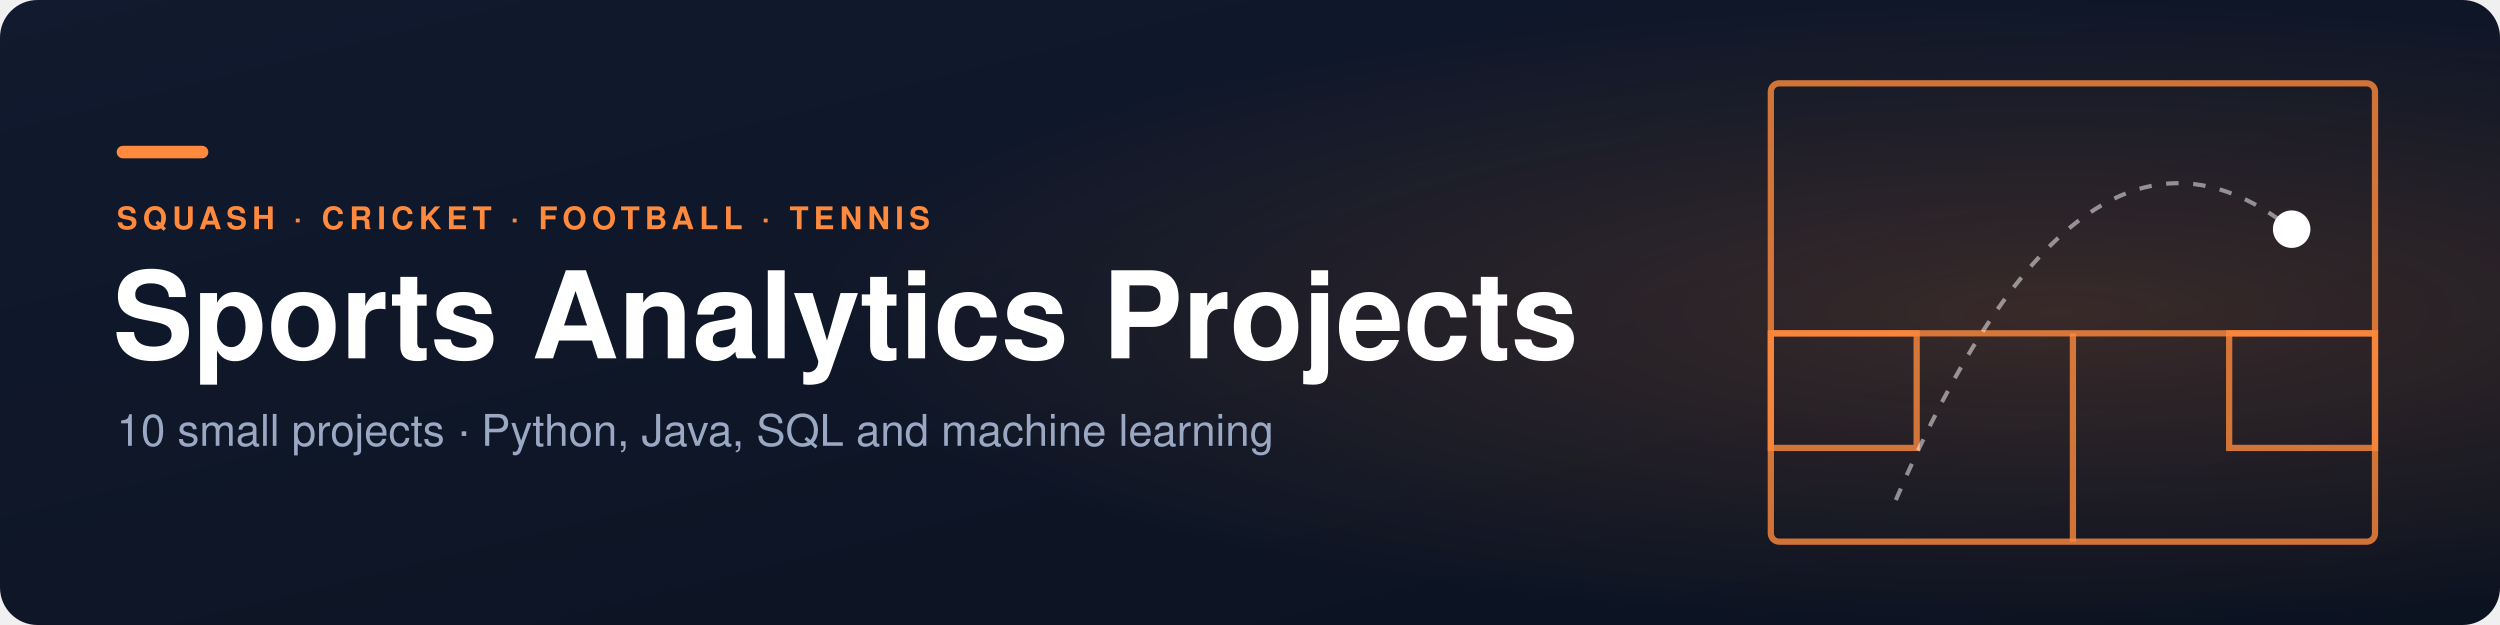
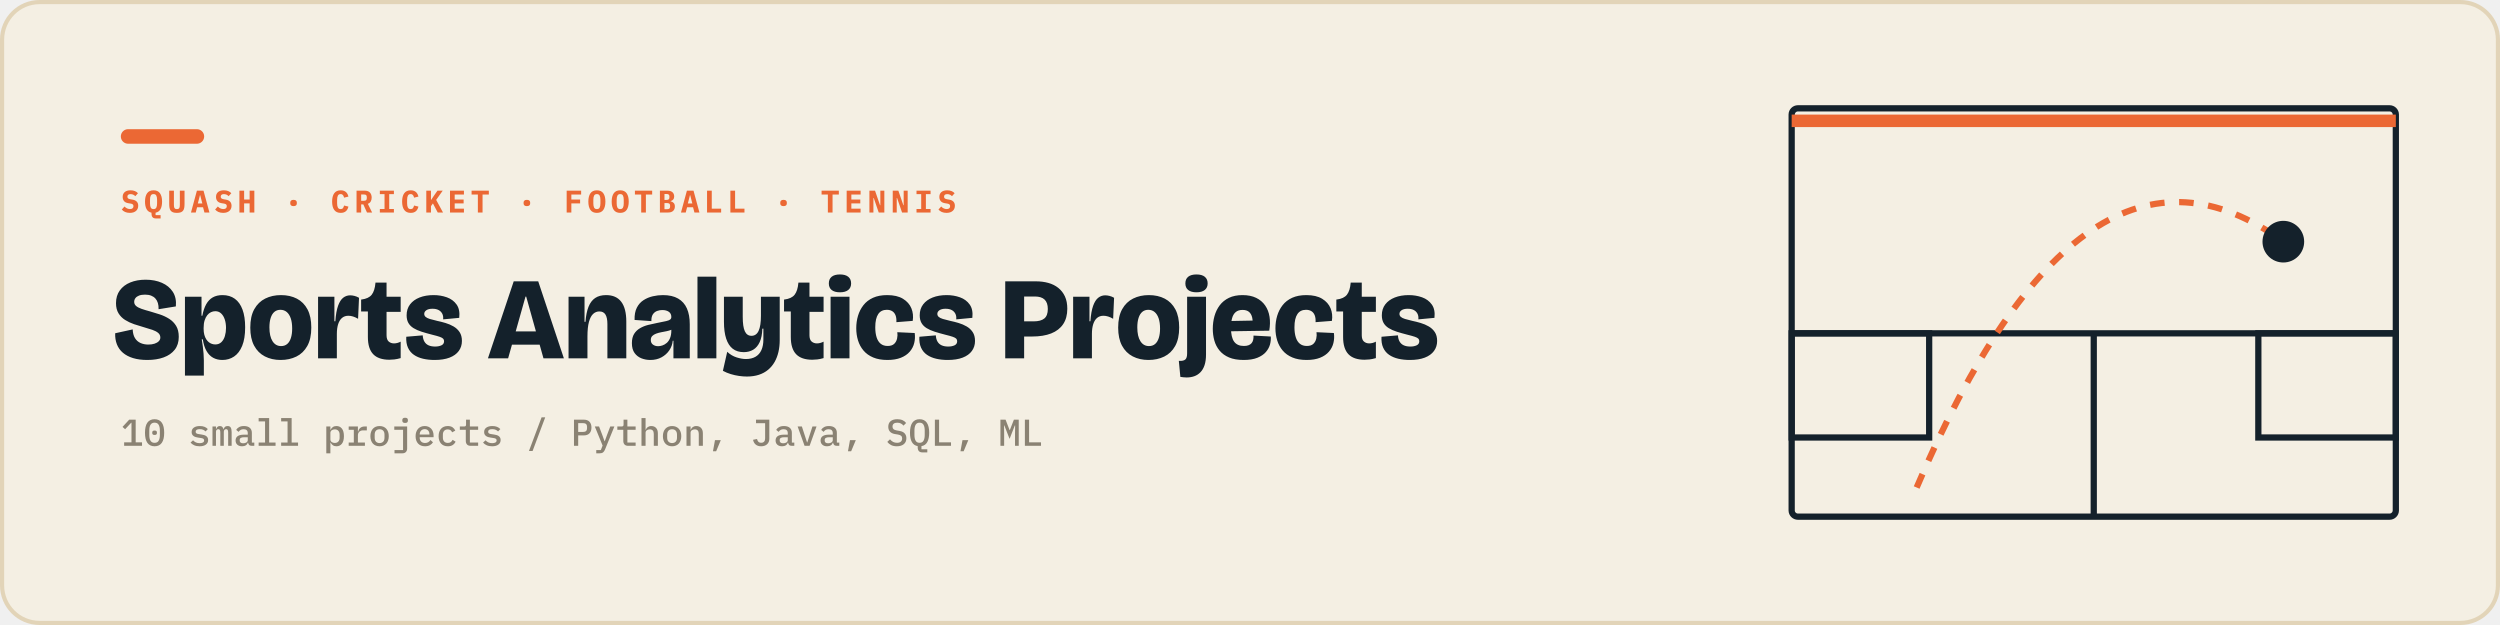
<svg xmlns="http://www.w3.org/2000/svg" width="1200" height="300" viewBox="0 0 1200 300">
-   <defs>
-     <linearGradient id="g" x1="0" y1="0" x2="1" y2="1">
-       <stop offset="0" stop-color="#111a2e" />
-       <stop offset="1" stop-color="#0b1220" />
-     </linearGradient>
-     <radialGradient id="glow" cx=".82" cy=".5" r=".5">
-       <stop offset="0" stop-color="#ff8a3d" stop-opacity=".18" />
-       <stop offset="1" stop-color="#ff8a3d" stop-opacity="0" />
-     </radialGradient>
-   </defs>
-   <rect width="1200" height="300" rx="18" fill="url(#g)" />
-   <rect width="1200" height="300" rx="18" fill="url(#glow)" />
-   <rect x="56" y="70" width="44" height="6" rx="3" fill="#ff8a3d" />
-   <text x="56" y="110" fill="#ff8a3d" font-family="-apple-system, 'Segoe UI', Helvetica, Arial, sans-serif" font-size="15" font-weight="700" letter-spacing="2.5">SQUASH · CRICKET · FOOTBALL · TENNIS</text>
-   <text x="54" y="172" fill="#ffffff" font-family="-apple-system, 'Segoe UI', Helvetica, Arial, sans-serif" font-size="58" font-weight="800">Sports Analytics Projects</text>
-   <text x="56" y="214" fill="#9aa8c4" font-family="-apple-system, 'Segoe UI', Helvetica, Arial, sans-serif" font-size="21">10 small projects · Python, Java, SQL and machine learning</text>
-   <g fill="none" stroke="#ff8a3d" stroke-width="3" stroke-opacity=".8">
-     <rect x="850" y="40" width="290" height="220" rx="4" />
-     <line x1="850" y1="160" x2="1140" y2="160" />
-     <line x1="995.0" y1="160" x2="995.0" y2="260" />
-     <rect x="850" y="160" width="70" height="55" />
-     <rect x="1070" y="160" width="70" height="55" />
+   <rect x="1" y="1" width="1198" height="298" rx="18" fill="#f4efe3" stroke="#e2d4b8" stroke-width="2" />
+   <rect x="58" y="62" width="40" height="7" rx="3.5" fill="#eb6834" />
+   <path d="M62.335 102.18Q61.015 102.18 60.04 101.745Q59.065 101.31 58.465 100.56L59.77 99.12Q60.34 99.75 61.023 100.05Q61.705 100.35 62.41 100.35Q63.22 100.35 63.64 99.99Q64.06 99.63 64.06 98.955Q64.06 98.4 63.737 98.115Q63.415 97.83 62.65 97.71L61.555 97.53Q60.145 97.29 59.515 96.488Q58.885 95.685 58.885 94.53Q58.885 93.015 59.875 92.183Q60.865 91.35 62.65 91.35Q63.865 91.35 64.765 91.725Q65.665 92.1 66.22 92.745L64.945 94.17Q64.525 93.705 63.955 93.442Q63.385 93.18 62.665 93.18Q61.15 93.18 61.15 94.425Q61.15 94.965 61.487 95.235Q61.825 95.505 62.59 95.64L63.685 95.835Q64.96 96.06 65.65 96.795Q66.34 97.53 66.34 98.775Q66.34 99.51 66.085 100.132Q65.83 100.755 65.32 101.213Q64.81 101.67 64.067 101.925Q63.325 102.18 62.335 102.18ZM77.09 104.865H74.96Q73.745 104.865 73.235 104.28Q72.725 103.695 72.725 102.705V102.09Q71.12 101.775 70.363 100.403Q69.605 99.03 69.605 96.765Q69.605 94.2 70.603 92.775Q71.6 91.35 73.7 91.35Q75.8 91.35 76.797 92.775Q77.795 94.2 77.795 96.765Q77.795 99.03 77.037 100.403Q76.28 101.775 74.675 102.09V103.26H77.09ZM73.7 100.365Q74.66 100.365 75.028 99.653Q75.395 98.94 75.395 97.665V95.85Q75.395 94.59 75.028 93.877Q74.66 93.165 73.7 93.165Q72.74 93.165 72.373 93.877Q72.005 94.59 72.005 95.85V97.68Q72.005 98.94 72.373 99.653Q72.74 100.365 73.7 100.365ZM83.475 91.53V98.16Q83.475 98.655 83.513 99.067Q83.55 99.48 83.693 99.765Q83.835 100.05 84.12 100.207Q84.405 100.365 84.9 100.365Q85.395 100.365 85.68 100.207Q85.965 100.05 86.108 99.765Q86.25 99.48 86.287 99.067Q86.325 98.655 86.325 98.16V91.53H88.575V97.86Q88.575 98.94 88.433 99.75Q88.29 100.56 87.885 101.1Q87.48 101.64 86.76 101.91Q86.04 102.18 84.9 102.18Q83.76 102.18 83.04 101.91Q82.32 101.64 81.915 101.1Q81.51 100.56 81.368 99.75Q81.225 98.94 81.225 97.86V91.53ZM98.125 102.0 97.465 99.48H94.6L93.955 102.0H91.675L94.51 91.53H97.69L100.525 102.0ZM96.1 93.705H95.98L94.96 97.665H97.12ZM107.135 102.18Q105.815 102.18 104.84 101.745Q103.865 101.31 103.265 100.56L104.57 99.12Q105.14 99.75 105.822 100.05Q106.505 100.35 107.21 100.35Q108.02 100.35 108.44 99.99Q108.86 99.63 108.86 98.955Q108.86 98.4 108.537 98.115Q108.215 97.83 107.45 97.71L106.355 97.53Q104.945 97.29 104.315 96.488Q103.685 95.685 103.685 94.53Q103.685 93.015 104.675 92.183Q105.665 91.35 107.45 91.35Q108.665 91.35 109.565 91.725Q110.465 92.1 111.02 92.745L109.745 94.17Q109.325 93.705 108.755 93.442Q108.185 93.18 107.465 93.18Q105.95 93.18 105.95 94.425Q105.95 94.965 106.287 95.235Q106.625 95.505 107.39 95.64L108.485 95.835Q109.76 96.06 110.45 96.795Q111.14 97.53 111.14 98.775Q111.14 99.51 110.885 100.132Q110.63 100.755 110.12 101.213Q109.61 101.67 108.868 101.925Q108.125 102.18 107.135 102.18ZM119.82 97.62H117.18V102.0H114.915V91.53H117.18V95.775H119.82V91.53H122.085V102.0H119.82ZM140.9 98.94Q140.06 98.94 139.692 98.572Q139.325 98.205 139.325 97.695V97.17Q139.325 96.66 139.692 96.292Q140.06 95.925 140.9 95.925Q141.74 95.925 142.108 96.292Q142.475 96.66 142.475 97.17V97.695Q142.475 98.205 142.108 98.572Q141.74 98.94 140.9 98.94ZM163.54 102.18Q161.44 102.18 160.428 100.763Q159.415 99.345 159.415 96.765Q159.415 94.185 160.428 92.767Q161.44 91.35 163.54 91.35Q164.35 91.35 164.973 91.567Q165.595 91.785 166.045 92.175Q166.495 92.565 166.788 93.12Q167.08 93.675 167.245 94.365L165.145 94.875Q165.055 94.5 164.935 94.185Q164.815 93.87 164.627 93.645Q164.44 93.42 164.163 93.293Q163.885 93.165 163.495 93.165Q162.58 93.165 162.197 93.877Q161.815 94.59 161.815 95.85V97.68Q161.815 98.94 162.197 99.653Q162.58 100.365 163.495 100.365Q164.275 100.365 164.627 99.885Q164.98 99.405 165.145 98.655L167.245 99.165Q167.08 99.855 166.788 100.41Q166.495 100.965 166.045 101.363Q165.595 101.76 164.973 101.97Q164.35 102.18 163.54 102.18ZM173.36 102.0H171.14V91.53H175.19Q175.955 91.53 176.555 91.763Q177.155 91.995 177.567 92.43Q177.98 92.865 178.19 93.48Q178.4 94.095 178.4 94.86Q178.4 95.97 177.92 96.765Q177.44 97.56 176.555 97.815L178.61 102.0H176.15L174.395 98.115H173.36ZM174.65 96.375Q175.445 96.375 175.752 96.075Q176.06 95.775 176.06 95.085V94.635Q176.06 93.945 175.752 93.645Q175.445 93.345 174.65 93.345H173.36V96.375ZM182.325 102.0V100.335H184.575V93.195H182.325V91.53H189.075V93.195H186.825V100.335H189.075V102.0ZM197.14 102.18Q195.04 102.18 194.028 100.763Q193.015 99.345 193.015 96.765Q193.015 94.185 194.028 92.767Q195.04 91.35 197.14 91.35Q197.95 91.35 198.572 91.567Q199.195 91.785 199.645 92.175Q200.095 92.565 200.387 93.12Q200.68 93.675 200.845 94.365L198.745 94.875Q198.655 94.5 198.535 94.185Q198.415 93.87 198.227 93.645Q198.04 93.42 197.762 93.293Q197.485 93.165 197.095 93.165Q196.18 93.165 195.798 93.877Q195.415 94.59 195.415 95.85V97.68Q195.415 98.94 195.798 99.653Q196.18 100.365 197.095 100.365Q197.875 100.365 198.228 99.885Q198.58 99.405 198.745 98.655L200.845 99.165Q200.68 99.855 200.387 100.41Q200.095 100.965 199.645 101.363Q199.195 101.76 198.572 101.97Q197.95 102.18 197.14 102.18ZM207.8 97.635 206.87 98.94V102.0H204.62V91.53H206.87V95.91H206.99L208.13 94.17L209.975 91.53H212.495L209.36 95.955L212.645 102.0H210.11ZM216 102.0V91.53H222.69V93.375H218.25V95.775H222.54V97.62H218.25V100.155H222.69V102.0ZM231.625 93.375V102.0H229.375V93.375H226.36V91.53H234.64V93.375ZM252.9 98.94Q252.06 98.94 251.692 98.572Q251.325 98.205 251.325 97.695V97.17Q251.325 96.66 251.692 96.292Q252.06 95.925 252.9 95.925Q253.74 95.925 254.107 96.292Q254.475 96.66 254.475 97.17V97.695Q254.475 98.205 254.107 98.572Q253.74 98.94 252.9 98.94ZM272 102.0V91.53H278.945V93.375H274.25V95.775H278.45V97.62H274.25V102.0ZM286.5 102.18Q284.4 102.18 283.402 100.755Q282.405 99.33 282.405 96.765Q282.405 94.2 283.402 92.775Q284.4 91.35 286.5 91.35Q288.6 91.35 289.597 92.775Q290.595 94.2 290.595 96.765Q290.595 99.33 289.597 100.755Q288.6 102.18 286.5 102.18ZM286.5 100.365Q287.46 100.365 287.827 99.653Q288.195 98.94 288.195 97.665V95.85Q288.195 94.59 287.827 93.877Q287.46 93.165 286.5 93.165Q285.54 93.165 285.172 93.877Q284.805 94.59 284.805 95.85V97.68Q284.805 98.94 285.172 99.653Q285.54 100.365 286.5 100.365ZM297.7 102.18Q295.6 102.18 294.602 100.755Q293.605 99.33 293.605 96.765Q293.605 94.2 294.602 92.775Q295.6 91.35 297.7 91.35Q299.8 91.35 300.797 92.775Q301.795 94.2 301.795 96.765Q301.795 99.33 300.797 100.755Q299.8 102.18 297.7 102.18ZM297.7 100.365Q298.66 100.365 299.027 99.653Q299.395 98.94 299.395 97.665V95.85Q299.395 94.59 299.027 93.877Q298.66 93.165 297.7 93.165Q296.74 93.165 296.372 93.877Q296.005 94.59 296.005 95.85V97.68Q296.005 98.94 296.372 99.653Q296.74 100.365 297.7 100.365ZM310.025 93.375V102.0H307.775V93.375H304.76V91.53H313.04V93.375ZM316.755 91.53H320.43Q321.975 91.53 322.792 92.28Q323.61 93.03 323.61 94.32Q323.61 95.22 323.167 95.752Q322.725 96.285 321.9 96.525V96.615Q322.875 96.855 323.407 97.455Q323.94 98.055 323.94 99.12Q323.94 100.44 323.107 101.22Q322.275 102.0 320.775 102.0H316.755ZM320.085 100.425Q320.895 100.425 321.27 100.155Q321.645 99.885 321.645 99.165V98.73Q321.645 98.01 321.27 97.74Q320.895 97.47 320.085 97.47H318.945V100.425ZM319.8 95.97Q320.595 95.97 320.955 95.707Q321.315 95.445 321.315 94.755V94.305Q321.315 93.615 320.955 93.36Q320.595 93.105 319.8 93.105H318.945V95.97ZM333.325 102.0 332.665 99.48H329.8L329.155 102.0H326.875L329.71 91.53H332.89L335.725 102.0ZM331.3 93.705H331.18L330.16 97.665H332.32ZM339.38 102.0V91.53H341.645V100.155H346.145V102.0ZM350.58 102.0V91.53H352.845V100.155H357.345V102.0ZM376.1 98.94Q375.26 98.94 374.892 98.572Q374.525 98.205 374.525 97.695V97.17Q374.525 96.66 374.892 96.292Q375.26 95.925 376.1 95.925Q376.94 95.925 377.307 96.292Q377.675 96.66 377.675 97.17V97.695Q377.675 98.205 377.307 98.572Q376.94 98.94 376.1 98.94ZM399.625 93.375V102.0H397.375V93.375H394.36V91.53H402.64V93.375ZM406.4 102.0V91.53H413.09V93.375H408.65V95.775H412.94V97.62H408.65V100.155H413.09V102.0ZM419.4 95.04H419.235V102.0H417.315V91.53H420.015L422.4 98.49H422.565V91.53H424.485V102.0H421.785ZM430.6 95.04H430.435V102.0H428.515V91.53H431.215L433.6 98.49H433.765V91.53H435.685V102.0H432.985ZM439.925 102.0V100.335H442.175V93.195H439.925V91.53H446.675V93.195H444.425V100.335H446.675V102.0ZM454.335 102.18Q453.015 102.18 452.04 101.745Q451.065 101.31 450.465 100.56L451.77 99.12Q452.34 99.75 453.022 100.05Q453.705 100.35 454.41 100.35Q455.22 100.35 455.64 99.99Q456.06 99.63 456.06 98.955Q456.06 98.4 455.737 98.115Q455.415 97.83 454.65 97.71L453.555 97.53Q452.145 97.29 451.515 96.488Q450.885 95.685 450.885 94.53Q450.885 93.015 451.875 92.183Q452.865 91.35 454.65 91.35Q455.865 91.35 456.765 91.725Q457.665 92.1 458.22 92.745L456.945 94.17Q456.525 93.705 455.955 93.442Q455.385 93.18 454.665 93.18Q453.15 93.18 453.15 94.425Q453.15 94.965 453.487 95.235Q453.825 95.505 454.59 95.64L455.685 95.835Q456.96 96.06 457.65 96.795Q458.34 97.53 458.34 98.775Q458.34 99.51 458.085 100.132Q457.83 100.755 457.32 101.213Q456.81 101.67 456.067 101.925Q455.325 102.18 454.335 102.18Z" fill="#eb6834" />
+   <path d="M70.744 172.784Q66.824 172.784 63.884 171.888Q60.944 170.992 58.984 169.312Q57.024 167.632 56.1 165.252Q55.176 162.872 55.288 159.96L63.688 158.112Q63.8 160.688 64.78 162.284Q65.76 163.88 67.44 164.636Q69.12 165.392 71.192 165.392Q72.872 165.392 74.16 164.972Q75.448 164.552 76.204 163.796Q76.96 163.04 76.96 162.032Q76.96 160.688 75.952 159.82Q74.944 158.952 73.18 158.336Q71.416 157.72 69.176 157.104Q66.768 156.432 64.388 155.62Q62.008 154.808 60.048 153.576Q58.088 152.344 56.884 150.384Q55.68 148.424 55.68 145.512Q55.68 141.928 57.5 139.408Q59.32 136.888 62.54 135.572Q65.76 134.256 69.904 134.256Q74.272 134.256 77.688 135.74Q81.104 137.224 82.952 140.08Q84.8 142.936 84.408 147.08L76.12 148.424Q76.176 146.744 75.784 145.456Q75.392 144.168 74.58 143.272Q73.768 142.376 72.536 141.9Q71.304 141.424 69.624 141.424Q67.888 141.424 66.74 141.872Q65.592 142.32 65.004 143.104Q64.416 143.888 64.416 144.896Q64.416 146.072 65.312 146.856Q66.208 147.64 67.888 148.228Q69.568 148.816 71.864 149.432Q74.272 150.104 76.708 150.916Q79.144 151.728 81.216 153.044Q83.288 154.36 84.548 156.432Q85.808 158.504 85.808 161.696Q85.808 165.392 83.876 167.856Q81.944 170.32 78.556 171.552Q75.168 172.784 70.744 172.784ZM88.776 180.288V152.96V142.432H96.728V151.56H97.12Q97.736 148.256 98.968 146.044Q100.2 143.832 102.132 142.74Q104.064 141.648 106.808 141.648Q110.28 141.648 112.716 143.412Q115.152 145.176 116.412 148.62Q117.672 152.064 117.672 157.104Q117.672 162.536 116.244 166.008Q114.816 169.48 112.352 171.132Q109.888 172.784 106.752 172.784Q104.232 172.784 102.3 171.72Q100.368 170.656 99.108 168.444Q97.848 166.232 97.344 162.872H96.84Q97.12 164.496 97.344 166.26Q97.568 168.024 97.708 169.732Q97.848 171.44 97.848 173.008V180.288ZM103.336 165.336Q105.128 165.336 106.276 164.216Q107.424 163.096 107.956 161.276Q108.488 159.456 108.488 157.44Q108.488 155.2 107.9 153.38Q107.312 151.56 106.164 150.468Q105.016 149.376 103.336 149.376Q102.272 149.376 101.264 149.852Q100.256 150.328 99.472 151.308Q98.688 152.288 98.212 153.8Q97.736 155.312 97.736 157.44V157.776Q97.736 159.456 98.072 160.688Q98.408 161.92 98.968 162.816Q99.528 163.712 100.256 164.272Q100.984 164.832 101.768 165.084Q102.552 165.336 103.336 165.336ZM134.696 172.784Q130.44 172.784 127.136 171.076Q123.832 169.368 121.984 165.924Q120.136 162.48 120.136 157.272Q120.136 151.84 122.068 148.396Q124.0 144.952 127.332 143.3Q130.664 141.648 134.864 141.648Q139.232 141.648 142.508 143.356Q145.784 145.064 147.604 148.508Q149.424 151.952 149.424 157.216Q149.424 162.648 147.492 166.092Q145.56 169.536 142.228 171.16Q138.896 172.784 134.696 172.784ZM134.92 166.12Q136.656 166.12 137.832 165.14Q139.008 164.16 139.624 162.256Q140.24 160.352 140.24 157.72Q140.24 154.808 139.568 152.82Q138.896 150.832 137.636 149.768Q136.376 148.704 134.584 148.704Q132.904 148.704 131.728 149.684Q130.552 150.664 129.936 152.568Q129.32 154.472 129.32 157.16Q129.32 161.416 130.804 163.768Q132.288 166.12 134.92 166.12ZM152.672 172.0V155.928V142.432H160.512V154.192H160.96Q161.296 149.488 162.276 146.772Q163.256 144.056 164.74 142.908Q166.224 141.76 168.072 141.76Q169.08 141.76 170.172 142.04Q171.264 142.32 172.328 142.936L171.88 153.016Q170.648 152.288 169.472 151.924Q168.296 151.56 167.232 151.56Q165.44 151.56 164.208 152.568Q162.976 153.576 162.332 155.536Q161.688 157.496 161.688 160.296V172.0ZM186.888 172.672Q181.68 172.672 179.132 170.012Q176.584 167.352 176.584 161.752V149.488H173.336V143.776H173.504Q176.976 143.328 178.432 141.452Q179.888 139.576 180.224 135.768V135.656H185.544V142.432H192.32V149.712H185.544V160.912Q185.544 163.04 186.58 163.936Q187.616 164.832 189.128 164.832Q189.912 164.832 190.752 164.608Q191.592 164.384 192.32 163.992V171.888Q190.584 172.392 189.24 172.532Q187.896 172.672 186.888 172.672ZM208.616 172.784Q205.648 172.784 203.1 172.196Q200.552 171.608 198.676 170.32Q196.8 169.032 195.82 166.876Q194.84 164.72 195.008 161.64L202.904 160.968Q203.016 162.816 203.744 164.02Q204.472 165.224 205.76 165.784Q207.048 166.344 208.896 166.344Q210.632 166.344 211.892 165.756Q213.152 165.168 213.152 163.768Q213.152 163.04 212.704 162.564Q212.256 162.088 211.052 161.668Q209.848 161.248 207.552 160.688Q204.696 159.96 202.4 159.232Q200.104 158.504 198.48 157.496Q196.856 156.488 196.016 155.004Q195.176 153.52 195.176 151.336Q195.176 148.256 196.828 146.1Q198.48 143.944 201.392 142.796Q204.304 141.648 208.112 141.648Q211.528 141.648 214.496 142.712Q217.464 143.776 219.172 146.184Q220.88 148.592 220.432 152.568L212.704 153.296Q212.872 151.672 212.256 150.524Q211.64 149.376 210.464 148.788Q209.288 148.2 207.608 148.2Q205.704 148.2 204.668 148.9Q203.632 149.6 203.632 150.664Q203.632 151.504 204.276 152.092Q204.92 152.68 206.292 153.1Q207.664 153.52 209.848 154.024Q211.752 154.416 213.824 155.032Q215.896 155.648 217.688 156.684Q219.48 157.72 220.6 159.4Q221.72 161.08 221.72 163.656Q221.72 166.4 220.208 168.472Q218.696 170.544 215.784 171.664Q212.872 172.784 208.616 172.784ZM234.208 172.0 246.584 135.04H258.344L270.664 172.0H260.864L252.576 142.376H252.24L243.896 172.0ZM241.208 165.448V159.064H264.784V165.448ZM272.904 172.0V155.256V142.432H280.576V154.472H281.024Q281.36 150.104 282.48 147.276Q283.6 144.448 285.672 143.048Q287.744 141.648 290.936 141.648Q295.752 141.648 298.188 144.84Q300.624 148.032 300.624 154.36V172.0H291.552V155.536Q291.552 152.512 290.628 151.0Q289.704 149.488 287.688 149.488Q286.008 149.488 284.72 150.664Q283.432 151.84 282.704 154.472Q281.976 157.104 281.976 161.528V172.0ZM312.16 172.784Q309.92 172.784 307.904 172.0Q305.888 171.216 304.6 169.452Q303.312 167.688 303.312 164.72Q303.312 161.976 304.376 160.268Q305.44 158.56 307.232 157.524Q309.024 156.488 311.152 155.956Q313.28 155.424 315.352 155.032Q318.264 154.472 319.72 154.136Q321.176 153.8 321.708 153.352Q322.24 152.904 322.24 152.12Q322.24 150.496 321.036 149.656Q319.832 148.816 317.872 148.816Q316.64 148.816 315.408 149.264Q314.176 149.712 313.392 150.86Q312.608 152.008 312.664 154.136L304.6 153.576Q304.488 150.048 305.664 147.724Q306.84 145.4 308.884 144.084Q310.928 142.768 313.364 142.208Q315.8 141.648 318.208 141.648Q322.632 141.648 325.488 143.3Q328.344 144.952 329.716 148.06Q331.088 151.168 331.088 155.592V160.856Q331.088 162.704 331.088 164.58Q331.088 166.456 331.088 168.304Q331.088 170.152 331.088 172.0H323.248Q323.248 169.984 323.248 167.912Q323.248 165.84 323.248 163.544H322.912Q322.688 166.064 321.26 168.164Q319.832 170.264 317.508 171.524Q315.184 172.784 312.16 172.784ZM315.912 166.176Q316.864 166.176 317.956 165.812Q319.048 165.448 320.028 164.608Q321.008 163.768 321.624 162.284Q322.24 160.8 322.24 158.616V157.272L323.752 157.104Q323.304 157.832 322.268 158.28Q321.232 158.728 319.944 158.98Q318.656 159.232 317.34 159.484Q316.024 159.736 314.904 160.156Q313.784 160.576 313.084 161.276Q312.384 161.976 312.384 163.208Q312.384 164.664 313.42 165.42Q314.456 166.176 315.912 166.176ZM334.784 172.0V132.8H343.856V172.0ZM358.472 180.736Q356.792 180.736 354.776 180.456Q352.76 180.176 350.744 179.56Q348.728 178.944 346.992 177.992L349.064 168.864Q351.08 170.768 353.572 171.552Q356.064 172.336 358.024 172.336Q360.768 172.336 362.644 171.244Q364.52 170.152 365.472 168.052Q366.424 165.952 366.424 162.928V157.776H365.92Q365.808 161.696 364.66 164.188Q363.512 166.68 361.552 167.856Q359.592 169.032 357.016 169.032Q353.824 169.032 351.724 167.408Q349.624 165.784 348.56 162.536Q347.496 159.288 347.496 154.416V142.432H356.512V152.064Q356.512 156.824 357.52 159.008Q358.528 161.192 360.712 161.192Q361.832 161.192 362.7 160.604Q363.568 160.016 364.128 158.812Q364.688 157.608 364.968 155.788Q365.248 153.968 365.248 151.56V142.432H374.264V163.264Q374.264 166.288 373.648 168.948Q373.032 171.608 371.8 173.764Q370.568 175.92 368.692 177.488Q366.816 179.056 364.268 179.896Q361.72 180.736 358.472 180.736ZM389.888 172.672Q384.68 172.672 382.132 170.012Q379.584 167.352 379.584 161.752V149.488H376.336V143.776H376.504Q379.976 143.328 381.432 141.452Q382.888 139.576 383.224 135.768V135.656H388.544V142.432H395.32V149.712H388.544V160.912Q388.544 163.04 389.58 163.936Q390.616 164.832 392.128 164.832Q392.912 164.832 393.752 164.608Q394.592 164.384 395.32 163.992V171.888Q393.584 172.392 392.24 172.532Q390.896 172.672 389.888 172.672ZM398.68 172.0V142.432H407.752V172.0ZM403.16 140.304Q400.584 140.304 399.212 139.212Q397.84 138.12 397.84 136.048Q397.84 133.92 399.212 132.828Q400.584 131.736 403.16 131.736Q405.792 131.736 407.164 132.856Q408.536 133.976 408.536 136.048Q408.536 138.064 407.164 139.184Q405.792 140.304 403.16 140.304ZM425.952 172.784Q421.976 172.784 419.12 171.58Q416.264 170.376 414.472 168.248Q412.68 166.12 411.84 163.376Q411.0 160.632 411.0 157.552Q411.0 154.416 411.84 151.588Q412.68 148.76 414.444 146.492Q416.208 144.224 419.036 142.936Q421.864 141.648 425.84 141.648Q430.544 141.648 433.428 143.412Q436.312 145.176 437.46 147.976Q438.608 150.776 438.104 154.024L430.264 154.64Q430.376 152.624 429.844 151.308Q429.312 149.992 428.248 149.348Q427.184 148.704 425.672 148.704Q424.328 148.704 423.292 149.208Q422.256 149.712 421.556 150.748Q420.856 151.784 420.492 153.352Q420.128 154.92 420.128 157.104Q420.128 159.904 420.772 161.92Q421.416 163.936 422.732 165.0Q424.048 166.064 426.064 166.064Q428.136 166.064 429.2 165.056Q430.264 164.048 430.6 162.508Q430.936 160.968 430.712 159.456L439.056 159.848Q439.392 162.312 438.832 164.636Q438.272 166.96 436.676 168.808Q435.08 170.656 432.42 171.72Q429.76 172.784 425.952 172.784ZM454.904 172.784Q451.936 172.784 449.388 172.196Q446.84 171.608 444.964 170.32Q443.088 169.032 442.108 166.876Q441.128 164.72 441.296 161.64L449.192 160.968Q449.304 162.816 450.032 164.02Q450.76 165.224 452.048 165.784Q453.336 166.344 455.184 166.344Q456.92 166.344 458.18 165.756Q459.44 165.168 459.44 163.768Q459.44 163.04 458.992 162.564Q458.544 162.088 457.34 161.668Q456.136 161.248 453.84 160.688Q450.984 159.96 448.688 159.232Q446.392 158.504 444.768 157.496Q443.144 156.488 442.304 155.004Q441.464 153.52 441.464 151.336Q441.464 148.256 443.116 146.1Q444.768 143.944 447.68 142.796Q450.592 141.648 454.4 141.648Q457.816 141.648 460.784 142.712Q463.752 143.776 465.46 146.184Q467.168 148.592 466.72 152.568L458.992 153.296Q459.16 151.672 458.544 150.524Q457.928 149.376 456.752 148.788Q455.576 148.2 453.896 148.2Q451.992 148.2 450.956 148.9Q449.92 149.6 449.92 150.664Q449.92 151.504 450.564 152.092Q451.208 152.68 452.58 153.1Q453.952 153.52 456.136 154.024Q458.04 154.416 460.112 155.032Q462.184 155.648 463.976 156.684Q465.768 157.72 466.888 159.4Q468.008 161.08 468.008 163.656Q468.008 166.4 466.496 168.472Q464.984 170.544 462.072 171.664Q459.16 172.784 454.904 172.784ZM489.288 161.528V154.248H496.176Q499.592 154.248 501.272 152.876Q502.952 151.504 502.952 148.312Q502.952 145.288 501.412 143.804Q499.872 142.32 496.736 142.32H489.288V135.04H497.24Q500.432 135.04 503.176 135.796Q505.92 136.552 507.964 138.176Q510.008 139.8 511.156 142.264Q512.304 144.728 512.304 148.2Q512.304 152.624 510.316 155.592Q508.328 158.56 504.576 160.044Q500.824 161.528 495.392 161.528ZM482.512 172.0V135.04H491.584V172.0ZM515.104 172.0V155.928V142.432H522.944V154.192H523.392Q523.728 149.488 524.708 146.772Q525.688 144.056 527.172 142.908Q528.656 141.76 530.504 141.76Q531.512 141.76 532.604 142.04Q533.696 142.32 534.76 142.936L534.312 153.016Q533.08 152.288 531.904 151.924Q530.728 151.56 529.664 151.56Q527.872 151.56 526.64 152.568Q525.408 153.576 524.764 155.536Q524.12 157.496 524.12 160.296V172.0ZM551.28 172.784Q547.024 172.784 543.72 171.076Q540.416 169.368 538.568 165.924Q536.72 162.48 536.72 157.272Q536.72 151.84 538.652 148.396Q540.584 144.952 543.916 143.3Q547.248 141.648 551.448 141.648Q555.816 141.648 559.092 143.356Q562.368 145.064 564.188 148.508Q566.008 151.952 566.008 157.216Q566.008 162.648 564.076 166.092Q562.144 169.536 558.812 171.16Q555.48 172.784 551.28 172.784ZM551.504 166.12Q553.24 166.12 554.416 165.14Q555.592 164.16 556.208 162.256Q556.824 160.352 556.824 157.72Q556.824 154.808 556.152 152.82Q555.48 150.832 554.22 149.768Q552.96 148.704 551.168 148.704Q549.488 148.704 548.312 149.684Q547.136 150.664 546.52 152.568Q545.904 154.472 545.904 157.16Q545.904 161.416 547.388 163.768Q548.872 166.12 551.504 166.12ZM569.592 181.184Q568.864 181.184 568.108 181.1Q567.352 181.016 566.568 180.904L565.84 173.232Q568.024 173.344 568.92 172.588Q569.816 171.832 569.816 169.648V142.432H578.888V170.152Q578.888 173.176 578.188 175.276Q577.488 177.376 576.2 178.692Q574.912 180.008 573.232 180.596Q571.552 181.184 569.592 181.184ZM574.296 140.304Q571.72 140.304 570.348 139.212Q568.976 138.12 568.976 136.048Q568.976 133.92 570.348 132.828Q571.72 131.736 574.296 131.736Q576.928 131.736 578.3 132.856Q579.672 133.976 579.672 136.048Q579.672 138.064 578.3 139.184Q576.928 140.304 574.296 140.304ZM596.976 172.784Q592.776 172.784 589.948 171.58Q587.12 170.376 585.384 168.276Q583.648 166.176 582.892 163.488Q582.136 160.8 582.136 157.832Q582.136 154.64 582.948 151.728Q583.76 148.816 585.468 146.548Q587.176 144.28 589.892 142.964Q592.608 141.648 596.416 141.648Q600.224 141.648 602.94 142.964Q605.656 144.28 607.28 146.632Q608.904 148.984 609.38 152.064Q609.856 155.144 609.24 158.728L587.792 159.064V154.136L602.296 153.856L601.12 156.712Q601.456 154.136 601.036 152.372Q600.616 150.608 599.496 149.684Q598.376 148.76 596.416 148.76Q594.344 148.76 593.112 149.824Q591.88 150.888 591.376 152.82Q590.872 154.752 590.872 157.384Q590.872 161.92 592.384 163.992Q593.896 166.064 597.032 166.064Q598.376 166.064 599.272 165.728Q600.168 165.392 600.728 164.748Q601.288 164.104 601.512 163.18Q601.736 162.256 601.68 161.08L609.968 161.528Q610.136 163.376 609.604 165.336Q609.072 167.296 607.616 168.976Q606.16 170.656 603.556 171.72Q600.952 172.784 596.976 172.784ZM627.16 172.784Q623.184 172.784 620.328 171.58Q617.472 170.376 615.68 168.248Q613.888 166.12 613.048 163.376Q612.208 160.632 612.208 157.552Q612.208 154.416 613.048 151.588Q613.888 148.76 615.652 146.492Q617.416 144.224 620.244 142.936Q623.072 141.648 627.048 141.648Q631.752 141.648 634.636 143.412Q637.52 145.176 638.668 147.976Q639.816 150.776 639.312 154.024L631.472 154.64Q631.584 152.624 631.052 151.308Q630.52 149.992 629.456 149.348Q628.392 148.704 626.88 148.704Q625.536 148.704 624.5 149.208Q623.464 149.712 622.764 150.748Q622.064 151.784 621.7 153.352Q621.336 154.92 621.336 157.104Q621.336 159.904 621.98 161.92Q622.624 163.936 623.94 165.0Q625.256 166.064 627.272 166.064Q629.344 166.064 630.408 165.056Q631.472 164.048 631.808 162.508Q632.144 160.968 631.92 159.456L640.264 159.848Q640.6 162.312 640.04 164.636Q639.48 166.96 637.884 168.808Q636.288 170.656 633.628 171.72Q630.968 172.784 627.16 172.784ZM654.992 172.672Q649.784 172.672 647.236 170.012Q644.688 167.352 644.688 161.752V149.488H641.44V143.776H641.608Q645.08 143.328 646.536 141.452Q647.992 139.576 648.328 135.768V135.656H653.648V142.432H660.424V149.712H653.648V160.912Q653.648 163.04 654.684 163.936Q655.72 164.832 657.232 164.832Q658.016 164.832 658.856 164.608Q659.696 164.384 660.424 163.992V171.888Q658.688 172.392 657.344 172.532Q656 172.672 654.992 172.672ZM676.72 172.784Q673.752 172.784 671.204 172.196Q668.656 171.608 666.78 170.32Q664.904 169.032 663.924 166.876Q662.944 164.72 663.112 161.64L671.008 160.968Q671.12 162.816 671.848 164.02Q672.576 165.224 673.864 165.784Q675.152 166.344 677 166.344Q678.736 166.344 679.996 165.756Q681.256 165.168 681.256 163.768Q681.256 163.04 680.808 162.564Q680.36 162.088 679.156 161.668Q677.952 161.248 675.656 160.688Q672.8 159.96 670.504 159.232Q668.208 158.504 666.584 157.496Q664.96 156.488 664.12 155.004Q663.28 153.52 663.28 151.336Q663.28 148.256 664.932 146.1Q666.584 143.944 669.496 142.796Q672.408 141.648 676.216 141.648Q679.632 141.648 682.6 142.712Q685.568 143.776 687.276 146.184Q688.984 148.592 688.536 152.568L680.808 153.296Q680.976 151.672 680.36 150.524Q679.744 149.376 678.568 148.788Q677.392 148.2 675.712 148.2Q673.808 148.2 672.772 148.9Q671.736 149.6 671.736 150.664Q671.736 151.504 672.38 152.092Q673.024 152.68 674.396 153.1Q675.768 153.52 677.952 154.024Q679.856 154.416 681.928 155.032Q684 155.648 685.792 156.684Q687.584 157.72 688.704 159.4Q689.824 161.08 689.824 163.656Q689.824 166.4 688.312 168.472Q686.8 170.544 683.888 171.664Q680.976 172.784 676.72 172.784Z" fill="#14212b" />
+   <path d="M59.584 214.0V212.326H63.112V202.912H62.968L60.052 206.026L58.81 204.91L62.014 201.436H65.128V212.326H68.17V214.0ZM74.2 214.216Q73.012 214.216 72.139 213.775Q71.266 213.334 70.699 212.506Q70.132 211.678 69.862 210.472Q69.592 209.266 69.592 207.718Q69.592 206.188 69.862 204.973Q70.132 203.758 70.699 202.93Q71.266 202.102 72.139 201.661Q73.012 201.22 74.2 201.22Q75.388 201.22 76.261 201.661Q77.134 202.102 77.701 202.93Q78.268 203.758 78.538 204.973Q78.808 206.188 78.808 207.718Q78.808 209.266 78.538 210.472Q78.268 211.678 77.701 212.506Q77.134 213.334 76.261 213.775Q75.388 214.216 74.2 214.216ZM74.2 212.56Q75.568 212.56 76.153 211.543Q76.738 210.526 76.738 208.798V206.638Q76.738 204.91 76.153 203.893Q75.568 202.876 74.2 202.876Q73.516 202.876 73.03 203.137Q72.544 203.398 72.238 203.893Q71.932 204.388 71.797 205.081Q71.662 205.774 71.662 206.638V208.798Q71.662 209.662 71.797 210.355Q71.932 211.048 72.238 211.543Q72.544 212.038 73.03 212.299Q73.516 212.56 74.2 212.56ZM74.2 208.78Q73.57 208.78 73.327 208.528Q73.084 208.276 73.084 207.916V207.52Q73.084 207.16 73.327 206.908Q73.57 206.656 74.2 206.656Q74.83 206.656 75.073 206.908Q75.316 207.16 75.316 207.52V207.916Q75.316 208.276 75.073 208.528Q74.83 208.78 74.2 208.78ZM95.818 214.216Q94.306 214.216 93.217 213.73Q92.128 213.244 91.462 212.434L92.668 211.354Q93.28 212.02 94.045 212.371Q94.81 212.722 95.854 212.722Q96.808 212.722 97.393 212.398Q97.978 212.074 97.978 211.39Q97.978 211.102 97.87 210.904Q97.762 210.706 97.564 210.58Q97.366 210.454 97.105 210.382Q96.844 210.31 96.556 210.274L95.08 210.04Q94.54 209.968 93.982 209.806Q93.424 209.644 92.983 209.347Q92.542 209.05 92.263 208.582Q91.984 208.114 91.984 207.394Q91.984 205.972 93.073 205.234Q94.162 204.496 95.944 204.496Q97.24 204.496 98.185 204.883Q99.13 205.27 99.76 205.954L98.662 207.106Q98.302 206.692 97.636 206.341Q96.97 205.99 95.872 205.99Q93.91 205.99 93.91 207.232Q93.91 207.826 94.333 208.051Q94.756 208.276 95.332 208.348L96.808 208.582Q97.366 208.672 97.915 208.816Q98.464 208.96 98.905 209.257Q99.346 209.554 99.625 210.022Q99.904 210.49 99.904 211.21Q99.904 212.614 98.815 213.415Q97.726 214.216 95.818 214.216ZM101.992 214.0V204.712H103.666V205.918H103.756Q103.972 205.324 104.377 204.91Q104.782 204.496 105.538 204.496Q106.276 204.496 106.681 204.901Q107.086 205.306 107.194 206.008H107.266Q107.518 205.378 107.968 204.937Q108.418 204.496 109.264 204.496Q110.344 204.496 110.767 205.252Q111.19 206.008 111.19 207.466V214.0H109.516V207.718Q109.516 206.746 109.282 206.377Q109.048 206.008 108.526 206.008Q108.058 206.008 107.743 206.323Q107.428 206.638 107.428 207.268V214.0H105.754V207.718Q105.754 206.746 105.529 206.377Q105.304 206.008 104.782 206.008Q104.296 206.008 103.981 206.323Q103.666 206.638 103.666 207.268V214.0ZM120.856 214.0Q120.01 214.0 119.587 213.568Q119.164 213.136 119.074 212.434H118.984Q118.714 213.28 118.003 213.748Q117.292 214.216 116.194 214.216Q114.772 214.216 113.926 213.469Q113.08 212.722 113.08 211.408Q113.08 210.058 114.079 209.347Q115.078 208.636 117.148 208.636H118.93V207.916Q118.93 206.026 116.932 206.026Q116.032 206.026 115.474 206.377Q114.916 206.728 114.538 207.304L113.368 206.35Q113.764 205.594 114.7 205.045Q115.636 204.496 117.112 204.496Q118.876 204.496 119.884 205.342Q120.892 206.188 120.892 207.79V212.452H122.062V214.0ZM116.752 212.776Q117.706 212.776 118.318 212.344Q118.93 211.912 118.93 211.228V209.878H117.184Q115.06 209.878 115.06 211.156V211.516Q115.06 212.146 115.51 212.461Q115.96 212.776 116.752 212.776ZM124.15 212.416H127.228V202.264H124.15V200.68H129.19V212.416H132.268V214.0H124.15ZM134.95 212.416H138.028V202.264H134.95V200.68H139.99V212.416H143.068V214.0H134.95ZM156.622 204.712H158.584V206.296H158.692Q159.106 205.45 159.79 204.973Q160.474 204.496 161.5 204.496Q163.138 204.496 164.11 205.72Q165.082 206.944 165.082 209.356Q165.082 211.768 164.11 212.992Q163.138 214.216 161.5 214.216Q160.474 214.216 159.79 213.739Q159.106 213.262 158.692 212.416H158.584V217.6H156.622ZM160.69 212.614Q161.806 212.614 162.409 211.93Q163.012 211.246 163.012 210.112V208.6Q163.012 207.466 162.409 206.782Q161.806 206.098 160.69 206.098Q160.258 206.098 159.88 206.206Q159.502 206.314 159.214 206.53Q158.926 206.746 158.755 207.061Q158.584 207.376 158.584 207.808V210.904Q158.584 211.336 158.755 211.651Q158.926 211.966 159.214 212.182Q159.502 212.398 159.88 212.506Q160.258 212.614 160.69 212.614ZM167.368 212.416H169.834V206.296H167.368V204.712H171.796V207.178H171.904Q172.03 206.692 172.264 206.242Q172.498 205.792 172.858 205.459Q173.218 205.126 173.74 204.919Q174.262 204.712 174.964 204.712H176.08V206.584H174.244Q173.164 206.584 172.48 207.223Q171.796 207.862 171.796 208.942V212.416H175.162V214.0H167.368ZM182.2 214.216Q181.174 214.216 180.355 213.874Q179.536 213.532 178.969 212.902Q178.402 212.272 178.096 211.372Q177.79 210.472 177.79 209.356Q177.79 208.24 178.096 207.34Q178.402 206.44 178.969 205.81Q179.536 205.18 180.355 204.838Q181.174 204.496 182.2 204.496Q183.226 204.496 184.045 204.838Q184.864 205.18 185.431 205.81Q185.998 206.44 186.304 207.34Q186.61 208.24 186.61 209.356Q186.61 210.472 186.304 211.372Q185.998 212.272 185.431 212.902Q184.864 213.532 184.045 213.874Q183.226 214.216 182.2 214.216ZM182.2 212.668Q183.28 212.668 183.919 212.011Q184.558 211.354 184.558 210.058V208.654Q184.558 207.358 183.919 206.701Q183.28 206.044 182.2 206.044Q181.12 206.044 180.481 206.701Q179.842 207.358 179.842 208.654V210.058Q179.842 211.354 180.481 212.011Q181.12 212.668 182.2 212.668ZM189.364 216.016H193.468V206.296H189.256V204.712H195.43V215.242Q195.43 216.286 194.845 216.943Q194.26 217.6 193.036 217.6H189.364ZM194.458 203.02Q193.702 203.02 193.405 202.714Q193.108 202.408 193.108 201.958V201.58Q193.108 201.13 193.405 200.824Q193.702 200.518 194.44 200.518Q195.196 200.518 195.493 200.824Q195.79 201.13 195.79 201.58V201.958Q195.79 202.408 195.493 202.714Q195.196 203.02 194.458 203.02ZM203.998 214.216Q202.936 214.216 202.09 213.874Q201.244 213.532 200.668 212.902Q200.092 212.272 199.786 211.381Q199.48 210.49 199.48 209.374Q199.48 208.258 199.795 207.358Q200.11 206.458 200.677 205.819Q201.244 205.18 202.054 204.838Q202.864 204.496 203.854 204.496Q204.826 204.496 205.618 204.829Q206.41 205.162 206.968 205.774Q207.526 206.386 207.823 207.232Q208.12 208.078 208.12 209.104V209.842H201.46V210.148Q201.46 211.246 202.144 211.939Q202.828 212.632 204.034 212.632Q204.934 212.632 205.573 212.245Q206.212 211.858 206.608 211.21L207.832 212.29Q207.364 213.1 206.401 213.658Q205.438 214.216 203.998 214.216ZM203.854 205.99Q203.332 205.99 202.891 206.17Q202.45 206.35 202.135 206.683Q201.82 207.016 201.64 207.466Q201.46 207.916 201.46 208.456V208.582H206.122V208.402Q206.122 207.304 205.501 206.647Q204.88 205.99 203.854 205.99ZM214.942 214.216Q213.898 214.216 213.079 213.874Q212.26 213.532 211.693 212.902Q211.126 212.272 210.829 211.372Q210.532 210.472 210.532 209.356Q210.532 208.24 210.829 207.34Q211.126 206.44 211.693 205.81Q212.26 205.18 213.079 204.838Q213.898 204.496 214.924 204.496Q216.364 204.496 217.237 205.108Q218.11 205.72 218.542 206.692L217.012 207.52Q216.76 206.872 216.247 206.494Q215.734 206.116 214.924 206.116Q213.808 206.116 213.196 206.791Q212.584 207.466 212.584 208.582V210.13Q212.584 211.228 213.196 211.912Q213.808 212.596 214.96 212.596Q215.824 212.596 216.373 212.2Q216.922 211.804 217.246 211.12L218.686 212.002Q218.236 212.974 217.318 213.595Q216.4 214.216 214.942 214.216ZM225.958 214.0Q224.734 214.0 224.158 213.343Q223.582 212.686 223.582 211.642V206.296H220.72V204.712H222.754Q223.276 204.712 223.492 204.505Q223.708 204.298 223.708 203.758V201.436H225.544V204.712H229.504V206.296H225.544V212.416H229.504V214.0ZM236.218 214.216Q234.706 214.216 233.617 213.73Q232.528 213.244 231.862 212.434L233.068 211.354Q233.68 212.02 234.445 212.371Q235.21 212.722 236.254 212.722Q237.208 212.722 237.793 212.398Q238.378 212.074 238.378 211.39Q238.378 211.102 238.27 210.904Q238.162 210.706 237.964 210.58Q237.766 210.454 237.505 210.382Q237.244 210.31 236.956 210.274L235.48 210.04Q234.94 209.968 234.382 209.806Q233.824 209.644 233.383 209.347Q232.942 209.05 232.663 208.582Q232.384 208.114 232.384 207.394Q232.384 205.972 233.473 205.234Q234.562 204.496 236.344 204.496Q237.64 204.496 238.585 204.883Q239.53 205.27 240.16 205.954L239.062 207.106Q238.702 206.692 238.036 206.341Q237.37 205.99 236.272 205.99Q234.31 205.99 234.31 207.232Q234.31 207.826 234.733 208.051Q235.156 208.276 235.732 208.348L237.208 208.582Q237.766 208.672 238.315 208.816Q238.864 208.96 239.305 209.257Q239.746 209.554 240.025 210.022Q240.304 210.49 240.304 211.21Q240.304 212.614 239.215 213.415Q238.126 214.216 236.218 214.216ZM253.894 216.484 259.96 200.32H261.706L255.64 216.484ZM275.512 214.0V201.436H280.21Q282.01 201.436 282.955 202.444Q283.9 203.452 283.9 205.216Q283.9 206.98 282.955 207.988Q282.01 208.996 280.21 208.996H277.528V214.0ZM277.528 207.322H279.904Q281.776 207.322 281.776 205.594V204.82Q281.776 203.11 279.904 203.11H277.528ZM292.918 204.712H294.898L290.398 215.8Q290.038 216.7 289.453 217.15Q288.868 217.6 287.77 217.6H286.204V216.016H288.4L289.246 213.874L285.502 204.712H287.554L289.03 208.6L290.182 211.786H290.29L291.442 208.6ZM301.558 214.0Q300.334 214.0 299.758 213.343Q299.182 212.686 299.182 211.642V206.296H296.32V204.712H298.354Q298.876 204.712 299.092 204.505Q299.308 204.298 299.308 203.758V201.436H301.144V204.712H305.104V206.296H301.144V212.416H305.104V214.0ZM307.912 200.68H309.874V206.296H309.964Q310.108 205.936 310.333 205.603Q310.558 205.27 310.882 205.027Q311.206 204.784 311.638 204.64Q312.07 204.496 312.646 204.496Q314.05 204.496 314.914 205.414Q315.778 206.332 315.778 208.024V214.0H313.816V208.312Q313.816 206.098 311.89 206.098Q311.512 206.098 311.152 206.197Q310.792 206.296 310.504 206.494Q310.216 206.692 310.045 206.998Q309.874 207.304 309.874 207.7V214.0H307.912ZM322.6 214.216Q321.574 214.216 320.755 213.874Q319.936 213.532 319.369 212.902Q318.802 212.272 318.496 211.372Q318.19 210.472 318.19 209.356Q318.19 208.24 318.496 207.34Q318.802 206.44 319.369 205.81Q319.936 205.18 320.755 204.838Q321.574 204.496 322.6 204.496Q323.626 204.496 324.445 204.838Q325.264 205.18 325.831 205.81Q326.398 206.44 326.704 207.34Q327.01 208.24 327.01 209.356Q327.01 210.472 326.704 211.372Q326.398 212.272 325.831 212.902Q325.264 213.532 324.445 213.874Q323.626 214.216 322.6 214.216ZM322.6 212.668Q323.68 212.668 324.319 212.011Q324.958 211.354 324.958 210.058V208.654Q324.958 207.358 324.319 206.701Q323.68 206.044 322.6 206.044Q321.52 206.044 320.881 206.701Q320.242 207.358 320.242 208.654V210.058Q320.242 211.354 320.881 212.011Q321.52 212.668 322.6 212.668ZM329.512 214.0V204.712H331.474V206.296H331.564Q331.708 205.936 331.933 205.603Q332.158 205.27 332.482 205.027Q332.806 204.784 333.238 204.64Q333.67 204.496 334.246 204.496Q335.65 204.496 336.514 205.414Q337.378 206.332 337.378 208.024V214.0H335.416V208.312Q335.416 206.098 333.49 206.098Q333.112 206.098 332.752 206.197Q332.392 206.296 332.104 206.494Q331.816 206.692 331.645 206.998Q331.474 207.304 331.474 207.7V214.0ZM343.192 211.264H345.982L343.75 216.61H342.22ZM369.274 201.436V210.634Q369.274 211.444 368.995 212.11Q368.716 212.776 368.203 213.244Q367.69 213.712 366.97 213.964Q366.25 214.216 365.368 214.216Q363.712 214.216 362.731 213.388Q361.75 212.56 361.462 211.102L363.37 210.706Q363.532 211.48 363.982 212.002Q364.432 212.524 365.386 212.524Q366.268 212.524 366.763 211.993Q367.258 211.462 367.258 210.364V203.128H362.884V201.436ZM380.056 214.0Q379.21 214.0 378.787 213.568Q378.364 213.136 378.274 212.434H378.184Q377.914 213.28 377.203 213.748Q376.492 214.216 375.394 214.216Q373.972 214.216 373.126 213.469Q372.28 212.722 372.28 211.408Q372.28 210.058 373.279 209.347Q374.278 208.636 376.348 208.636H378.13V207.916Q378.13 206.026 376.132 206.026Q375.232 206.026 374.674 206.377Q374.116 206.728 373.738 207.304L372.568 206.35Q372.964 205.594 373.9 205.045Q374.836 204.496 376.312 204.496Q378.076 204.496 379.084 205.342Q380.092 206.188 380.092 207.79V212.452H381.262V214.0ZM375.952 212.776Q376.906 212.776 377.518 212.344Q378.13 211.912 378.13 211.228V209.878H376.384Q374.26 209.878 374.26 211.156V211.516Q374.26 212.146 374.71 212.461Q375.16 212.776 375.952 212.776ZM386.194 214.0 382.864 204.712H384.898L386.176 208.636L387.382 212.362H387.49L388.696 208.636L389.974 204.712H391.936L388.606 214.0ZM401.656 214.0Q400.81 214.0 400.387 213.568Q399.964 213.136 399.874 212.434H399.784Q399.514 213.28 398.803 213.748Q398.092 214.216 396.994 214.216Q395.572 214.216 394.726 213.469Q393.88 212.722 393.88 211.408Q393.88 210.058 394.879 209.347Q395.878 208.636 397.948 208.636H399.73V207.916Q399.73 206.026 397.732 206.026Q396.832 206.026 396.274 206.377Q395.716 206.728 395.338 207.304L394.168 206.35Q394.564 205.594 395.5 205.045Q396.436 204.496 397.912 204.496Q399.676 204.496 400.684 205.342Q401.692 206.188 401.692 207.79V212.452H402.862V214.0ZM397.552 212.776Q398.506 212.776 399.118 212.344Q399.73 211.912 399.73 211.228V209.878H397.984Q395.86 209.878 395.86 211.156V211.516Q395.86 212.146 396.31 212.461Q396.76 212.776 397.552 212.776ZM407.992 211.264H410.782L408.55 216.61H407.02ZM430.492 214.216Q428.854 214.216 427.738 213.64Q426.622 213.064 425.902 212.11L427.198 210.868Q427.918 211.732 428.728 212.137Q429.538 212.542 430.564 212.542Q431.752 212.542 432.391 212.002Q433.03 211.462 433.03 210.454Q433.03 209.644 432.562 209.203Q432.094 208.762 430.96 208.564L429.592 208.348Q428.692 208.204 428.08 207.871Q427.468 207.538 427.09 207.079Q426.712 206.62 426.541 206.053Q426.37 205.486 426.37 204.856Q426.37 203.074 427.522 202.147Q428.674 201.22 430.69 201.22Q432.184 201.22 433.237 201.697Q434.29 202.174 434.938 203.038L433.678 204.298Q433.156 203.668 432.445 203.281Q431.734 202.894 430.69 202.894Q429.574 202.894 428.989 203.371Q428.404 203.848 428.404 204.766Q428.404 205.54 428.863 205.981Q429.322 206.422 430.492 206.62L431.824 206.854Q433.516 207.16 434.29 208.087Q435.064 209.014 435.064 210.346Q435.064 211.21 434.767 211.93Q434.47 212.65 433.885 213.154Q433.3 213.658 432.445 213.937Q431.59 214.216 430.492 214.216ZM445.108 217.15H442.804Q441.58 217.15 441.04 216.511Q440.5 215.872 440.5 214.828V214.144Q439.546 213.982 438.844 213.478Q438.142 212.974 437.683 212.155Q437.224 211.336 437.008 210.22Q436.792 209.104 436.792 207.718Q436.792 206.188 437.062 204.973Q437.332 203.758 437.899 202.93Q438.466 202.102 439.339 201.661Q440.212 201.22 441.4 201.22Q442.588 201.22 443.461 201.661Q444.334 202.102 444.901 202.93Q445.468 203.758 445.738 204.973Q446.008 206.188 446.008 207.718Q446.008 210.49 445.108 212.164Q444.208 213.838 442.3 214.144V215.638H445.108ZM441.4 212.542Q442.75 212.542 443.308 211.525Q443.866 210.508 443.866 208.762V206.656Q443.866 204.928 443.308 203.911Q442.75 202.894 441.4 202.894Q440.05 202.894 439.492 203.911Q438.934 204.928 438.934 206.656V208.78Q438.934 210.508 439.492 211.525Q440.05 212.542 441.4 212.542ZM448.744 214.0V201.436H450.76V212.308H456.484V214.0ZM461.992 211.264H464.782L462.55 216.61H461.02ZM487.21 207.988 487.264 204.208H487.12L484.6 210.67L482.08 204.208H481.936L481.99 207.988V214.0H480.208V201.436H482.674L484.6 206.422H484.726L486.67 201.436H488.992V214.0H487.21ZM491.944 214.0V201.436H493.96V212.308H499.684V214.0Z" fill="#8a8273" />
+   <g fill="none" stroke="#14212b" stroke-width="3">
+     <rect x="860" y="52" width="290" height="196" rx="3" />
+     <line x1="860" y1="160" x2="1150" y2="160" />
+     <line x1="1005.0" y1="160" x2="1005.0" y2="248" />
+     <rect x="860" y="160" width="66" height="50" />
+     <rect x="1084" y="160" width="66" height="50" />
  </g>
-   <path d="M910 240 Q 1000 30 1100 110" fill="none" stroke="#ffffff" stroke-opacity=".5" stroke-width="2" stroke-dasharray="6 7" />
-   <circle cx="1100" cy="110" r="9" fill="#ffffff" />
+   <line x1="860" y1="58" x2="1150" y2="58" stroke="#eb6834" stroke-width="6" />
+   <path d="M920 234 Q 1000 46 1096 116" fill="none" stroke="#eb6834" stroke-width="3" stroke-dasharray="7 7" />
+   <circle cx="1096" cy="116" r="10" fill="#14212b" />
</svg>
